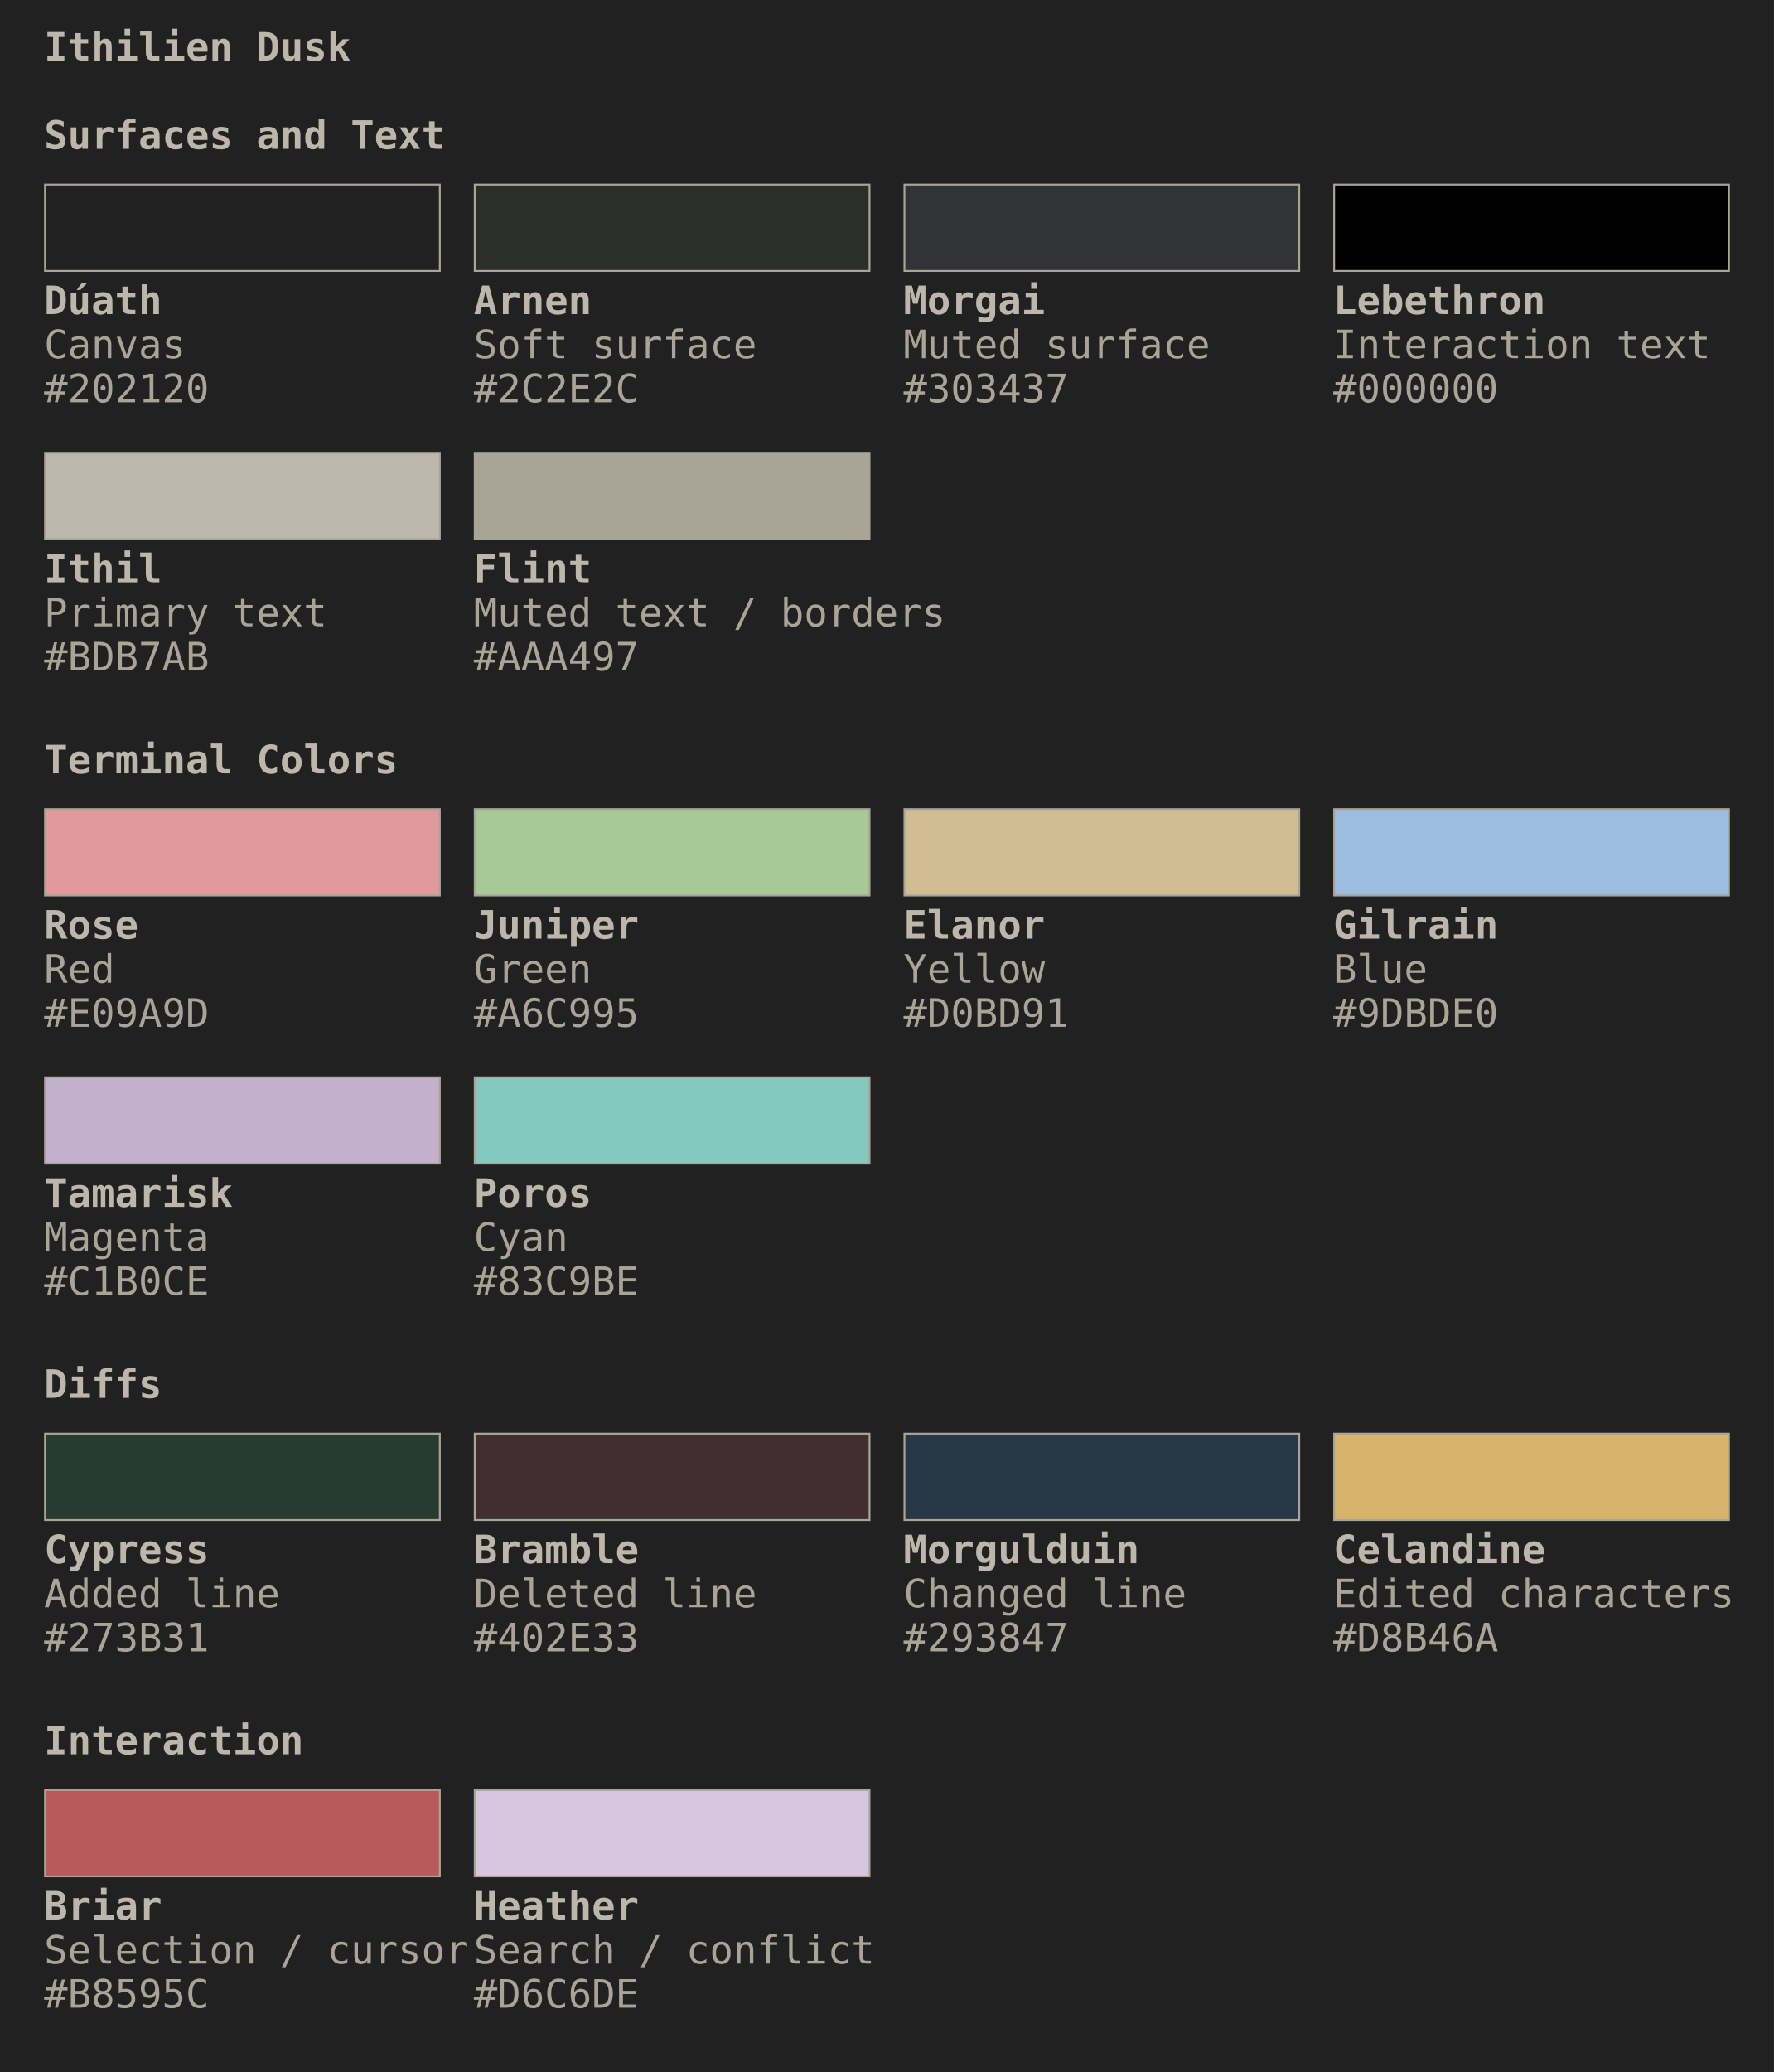
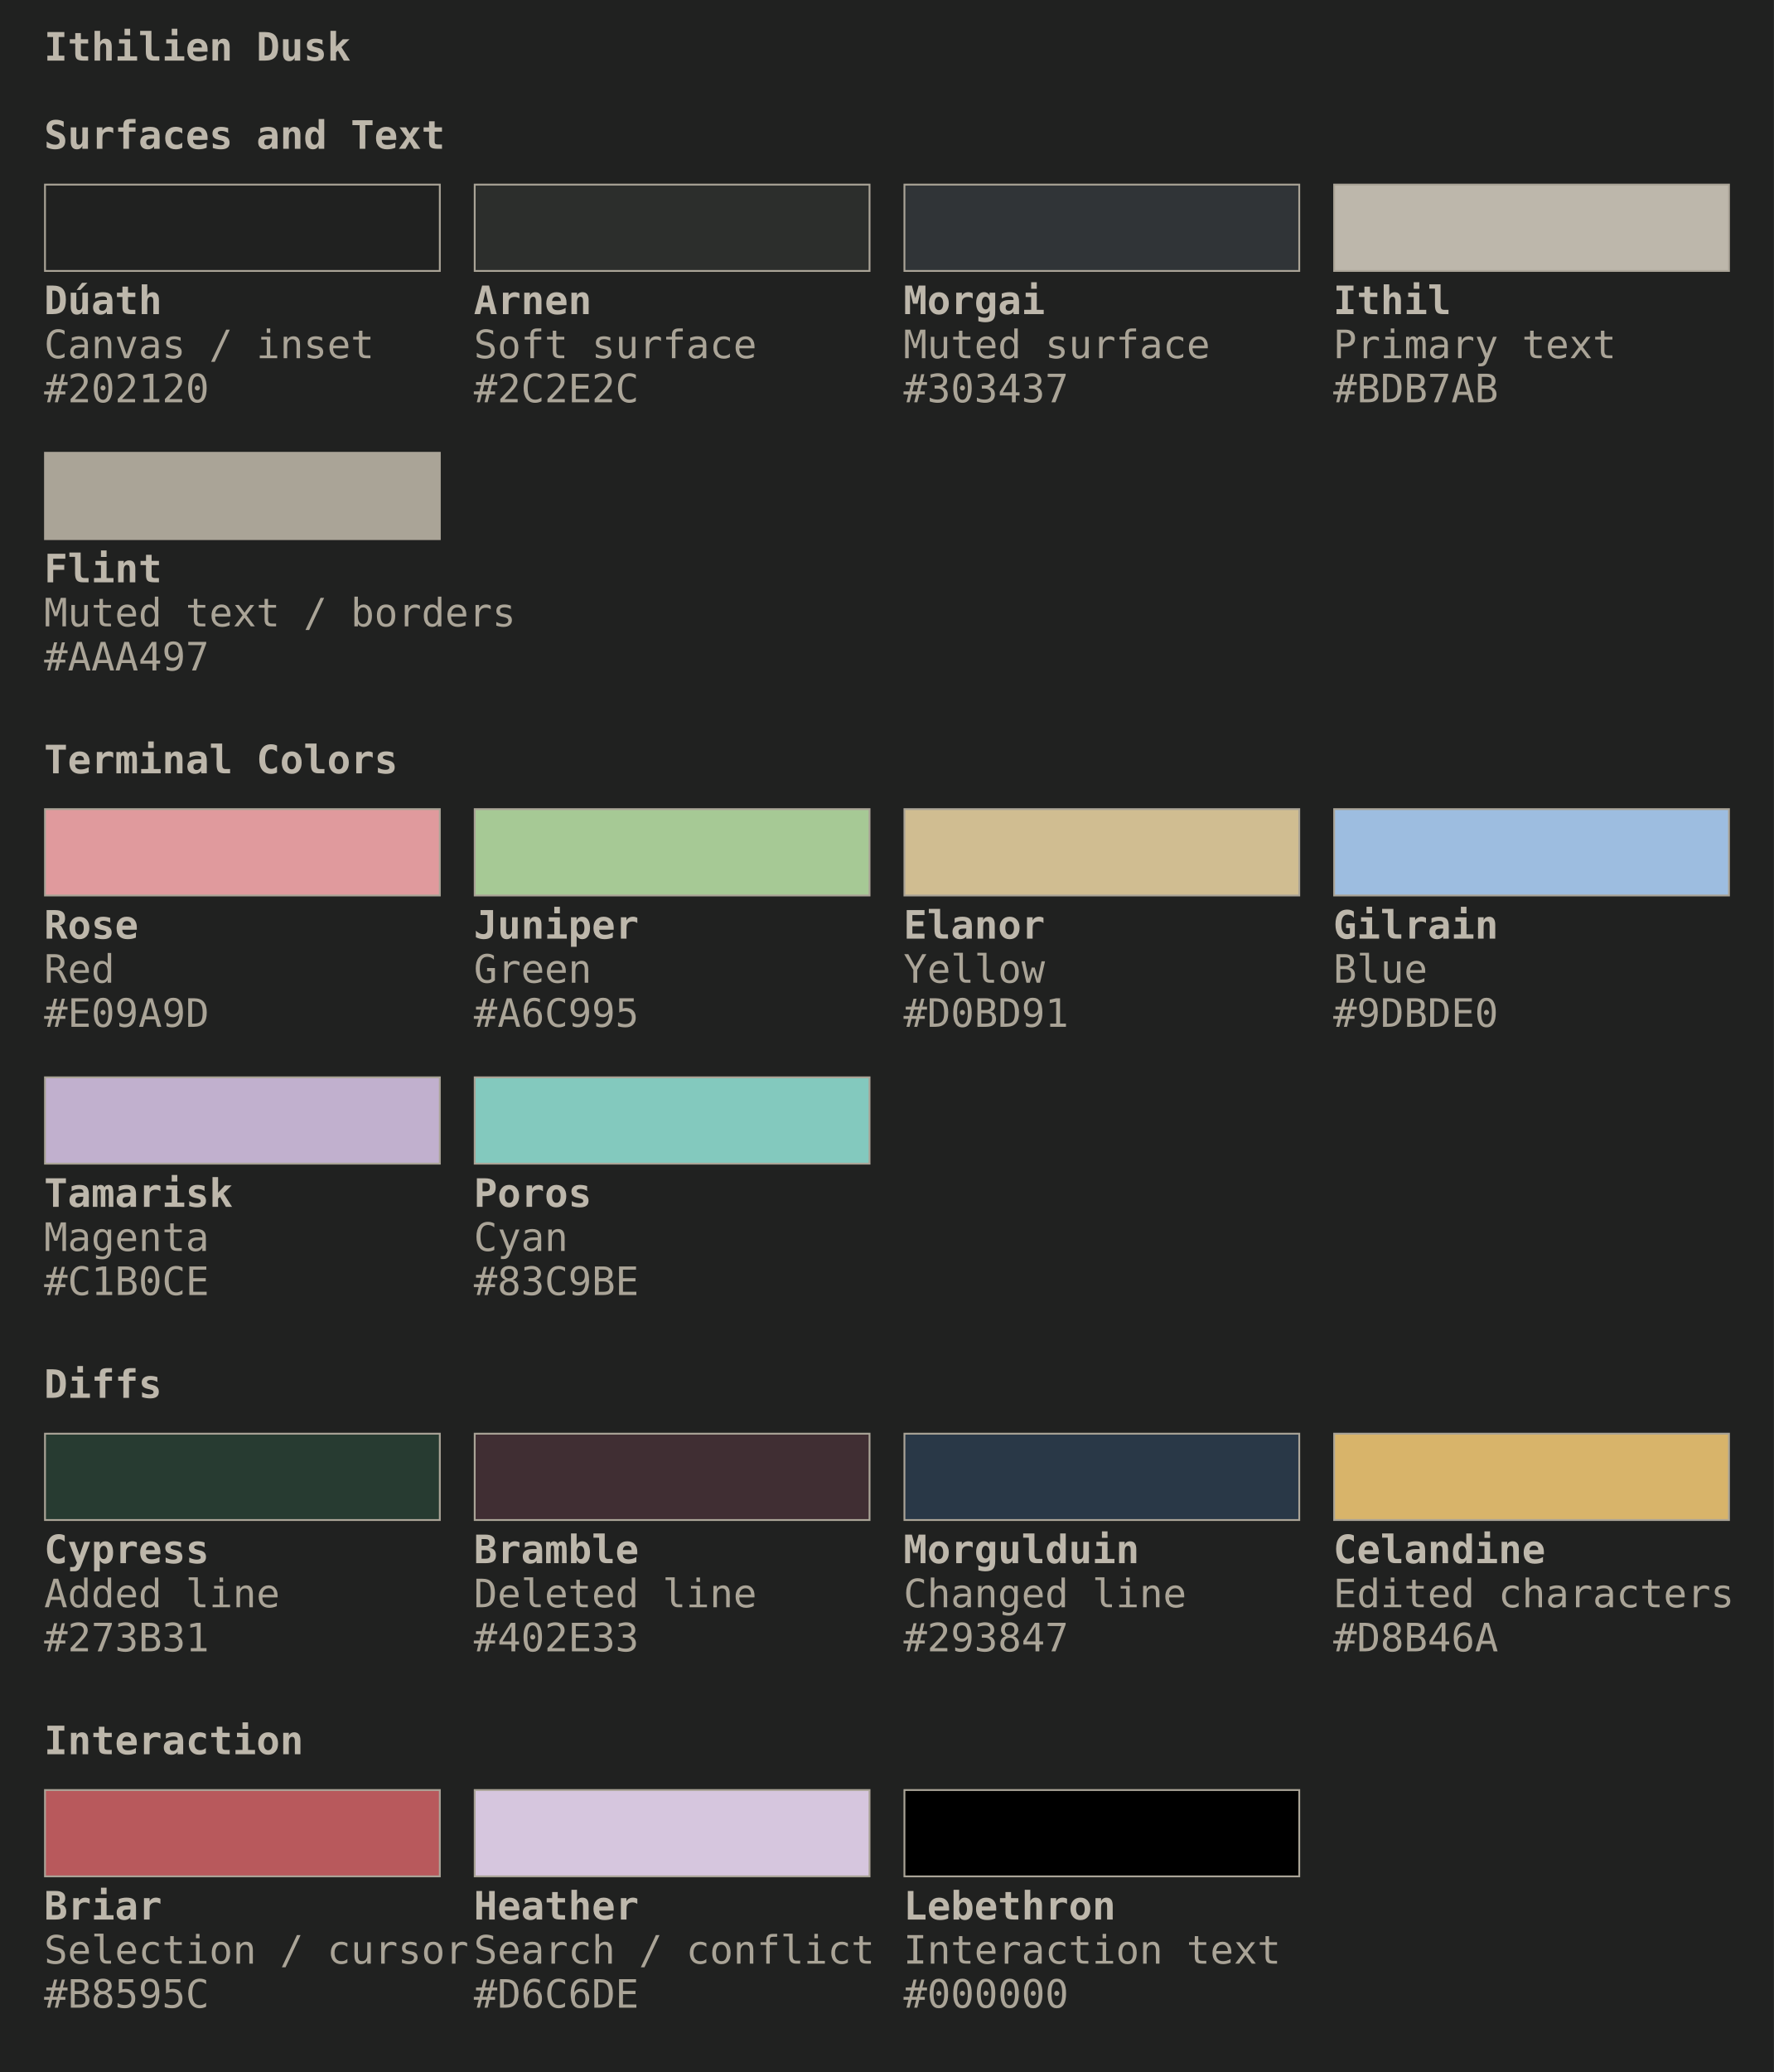
<svg xmlns="http://www.w3.org/2000/svg" xml:space="preserve" width="966" height="1128" viewBox="0 0 966 1128">
  <style>text{font-family:"Berkeley Mono Retina",monospace;font-size:16pt}</style>
  <rect x="0" y="0" width="966" height="1128" fill="#202120" />
  <text x="24" y="33" fill="#BDB7AB" font-weight="700">Ithilien Dusk</text>
  <text x="24" y="81" fill="#BDB7AB" font-weight="700">Surfaces and Text</text>
  <rect x="24" y="100" width="216" height="48" fill="#AAA497" />
  <rect x="25" y="101" width="214" height="46" fill="#202120" />
  <text x="24" y="171" fill="#BDB7AB" font-weight="700">Dúath</text>
-   <text x="24" y="195" fill="#AAA497">Canvas</text>
+   <text x="24" y="195" fill="#AAA497">Canvas / inset</text>
  <text x="24" y="219" fill="#AAA497">#202120</text>
  <rect x="258" y="100" width="216" height="48" fill="#AAA497" />
  <rect x="259" y="101" width="214" height="46" fill="#2C2E2C" />
  <text x="258" y="171" fill="#BDB7AB" font-weight="700">Arnen</text>
  <text x="258" y="195" fill="#AAA497">Soft surface</text>
  <text x="258" y="219" fill="#AAA497">#2C2E2C</text>
  <rect x="492" y="100" width="216" height="48" fill="#AAA497" />
  <rect x="493" y="101" width="214" height="46" fill="#303437" />
  <text x="492" y="171" fill="#BDB7AB" font-weight="700">Morgai</text>
  <text x="492" y="195" fill="#AAA497">Muted surface</text>
  <text x="492" y="219" fill="#AAA497">#303437</text>
  <rect x="726" y="100" width="216" height="48" fill="#AAA497" />
-   <rect x="727" y="101" width="214" height="46" fill="#000000" />
-   <text x="726" y="171" fill="#BDB7AB" font-weight="700">Lebethron</text>
-   <text x="726" y="195" fill="#AAA497">Interaction text</text>
-   <text x="726" y="219" fill="#AAA497">#000000</text>
+   <rect x="727" y="101" width="214" height="46" fill="#BDB7AB" />
+   <text x="726" y="171" fill="#BDB7AB" font-weight="700">Ithil</text>
+   <text x="726" y="195" fill="#AAA497">Primary text</text>
+   <text x="726" y="219" fill="#AAA497">#BDB7AB</text>
  <rect x="24" y="246" width="216" height="48" fill="#AAA497" />
-   <rect x="25" y="247" width="214" height="46" fill="#BDB7AB" />
-   <text x="24" y="317" fill="#BDB7AB" font-weight="700">Ithil</text>
-   <text x="24" y="341" fill="#AAA497">Primary text</text>
-   <text x="24" y="365" fill="#AAA497">#BDB7AB</text>
-   <rect x="258" y="246" width="216" height="48" fill="#AAA497" />
-   <rect x="259" y="247" width="214" height="46" fill="#AAA497" />
-   <text x="258" y="317" fill="#BDB7AB" font-weight="700">Flint</text>
-   <text x="258" y="341" fill="#AAA497">Muted text / borders</text>
-   <text x="258" y="365" fill="#AAA497">#AAA497</text>
+   <rect x="25" y="247" width="214" height="46" fill="#AAA497" />
+   <text x="24" y="317" fill="#BDB7AB" font-weight="700">Flint</text>
+   <text x="24" y="341" fill="#AAA497">Muted text / borders</text>
+   <text x="24" y="365" fill="#AAA497">#AAA497</text>
  <text x="24" y="421" fill="#BDB7AB" font-weight="700">Terminal Colors</text>
  <rect x="24" y="440" width="216" height="48" fill="#AAA497" />
  <rect x="25" y="441" width="214" height="46" fill="#E09A9D" />
  <text x="24" y="511" fill="#BDB7AB" font-weight="700">Rose</text>
  <text x="24" y="535" fill="#AAA497">Red</text>
  <text x="24" y="559" fill="#AAA497">#E09A9D</text>
  <rect x="258" y="440" width="216" height="48" fill="#AAA497" />
  <rect x="259" y="441" width="214" height="46" fill="#A6C995" />
  <text x="258" y="511" fill="#BDB7AB" font-weight="700">Juniper</text>
  <text x="258" y="535" fill="#AAA497">Green</text>
  <text x="258" y="559" fill="#AAA497">#A6C995</text>
  <rect x="492" y="440" width="216" height="48" fill="#AAA497" />
  <rect x="493" y="441" width="214" height="46" fill="#D0BD91" />
  <text x="492" y="511" fill="#BDB7AB" font-weight="700">Elanor</text>
  <text x="492" y="535" fill="#AAA497">Yellow</text>
  <text x="492" y="559" fill="#AAA497">#D0BD91</text>
  <rect x="726" y="440" width="216" height="48" fill="#AAA497" />
  <rect x="727" y="441" width="214" height="46" fill="#9DBDE0" />
  <text x="726" y="511" fill="#BDB7AB" font-weight="700">Gilrain</text>
  <text x="726" y="535" fill="#AAA497">Blue</text>
  <text x="726" y="559" fill="#AAA497">#9DBDE0</text>
  <rect x="24" y="586" width="216" height="48" fill="#AAA497" />
  <rect x="25" y="587" width="214" height="46" fill="#C1B0CE" />
  <text x="24" y="657" fill="#BDB7AB" font-weight="700">Tamarisk</text>
  <text x="24" y="681" fill="#AAA497">Magenta</text>
  <text x="24" y="705" fill="#AAA497">#C1B0CE</text>
  <rect x="258" y="586" width="216" height="48" fill="#AAA497" />
  <rect x="259" y="587" width="214" height="46" fill="#83C9BE" />
  <text x="258" y="657" fill="#BDB7AB" font-weight="700">Poros</text>
  <text x="258" y="681" fill="#AAA497">Cyan</text>
  <text x="258" y="705" fill="#AAA497">#83C9BE</text>
  <text x="24" y="761" fill="#BDB7AB" font-weight="700">Diffs</text>
  <rect x="24" y="780" width="216" height="48" fill="#AAA497" />
  <rect x="25" y="781" width="214" height="46" fill="#273B31" />
  <text x="24" y="851" fill="#BDB7AB" font-weight="700">Cypress</text>
  <text x="24" y="875" fill="#AAA497">Added line</text>
  <text x="24" y="899" fill="#AAA497">#273B31</text>
  <rect x="258" y="780" width="216" height="48" fill="#AAA497" />
  <rect x="259" y="781" width="214" height="46" fill="#402E33" />
  <text x="258" y="851" fill="#BDB7AB" font-weight="700">Bramble</text>
  <text x="258" y="875" fill="#AAA497">Deleted line</text>
  <text x="258" y="899" fill="#AAA497">#402E33</text>
  <rect x="492" y="780" width="216" height="48" fill="#AAA497" />
  <rect x="493" y="781" width="214" height="46" fill="#293847" />
  <text x="492" y="851" fill="#BDB7AB" font-weight="700">Morgulduin</text>
  <text x="492" y="875" fill="#AAA497">Changed line</text>
  <text x="492" y="899" fill="#AAA497">#293847</text>
  <rect x="726" y="780" width="216" height="48" fill="#AAA497" />
  <rect x="727" y="781" width="214" height="46" fill="#D8B46A" />
  <text x="726" y="851" fill="#BDB7AB" font-weight="700">Celandine</text>
  <text x="726" y="875" fill="#AAA497">Edited characters</text>
  <text x="726" y="899" fill="#AAA497">#D8B46A</text>
  <text x="24" y="955" fill="#BDB7AB" font-weight="700">Interaction</text>
  <rect x="24" y="974" width="216" height="48" fill="#AAA497" />
  <rect x="25" y="975" width="214" height="46" fill="#B8595C" />
  <text x="24" y="1045" fill="#BDB7AB" font-weight="700">Briar</text>
  <text x="24" y="1069" fill="#AAA497">Selection / cursor</text>
  <text x="24" y="1093" fill="#AAA497">#B8595C</text>
  <rect x="258" y="974" width="216" height="48" fill="#AAA497" />
  <rect x="259" y="975" width="214" height="46" fill="#D6C6DE" />
  <text x="258" y="1045" fill="#BDB7AB" font-weight="700">Heather</text>
  <text x="258" y="1069" fill="#AAA497">Search / conflict</text>
  <text x="258" y="1093" fill="#AAA497">#D6C6DE</text>
+   <rect x="492" y="974" width="216" height="48" fill="#AAA497" />
+   <rect x="493" y="975" width="214" height="46" fill="#000000" />
+   <text x="492" y="1045" fill="#BDB7AB" font-weight="700">Lebethron</text>
+   <text x="492" y="1069" fill="#AAA497">Interaction text</text>
+   <text x="492" y="1093" fill="#AAA497">#000000</text>
</svg>
